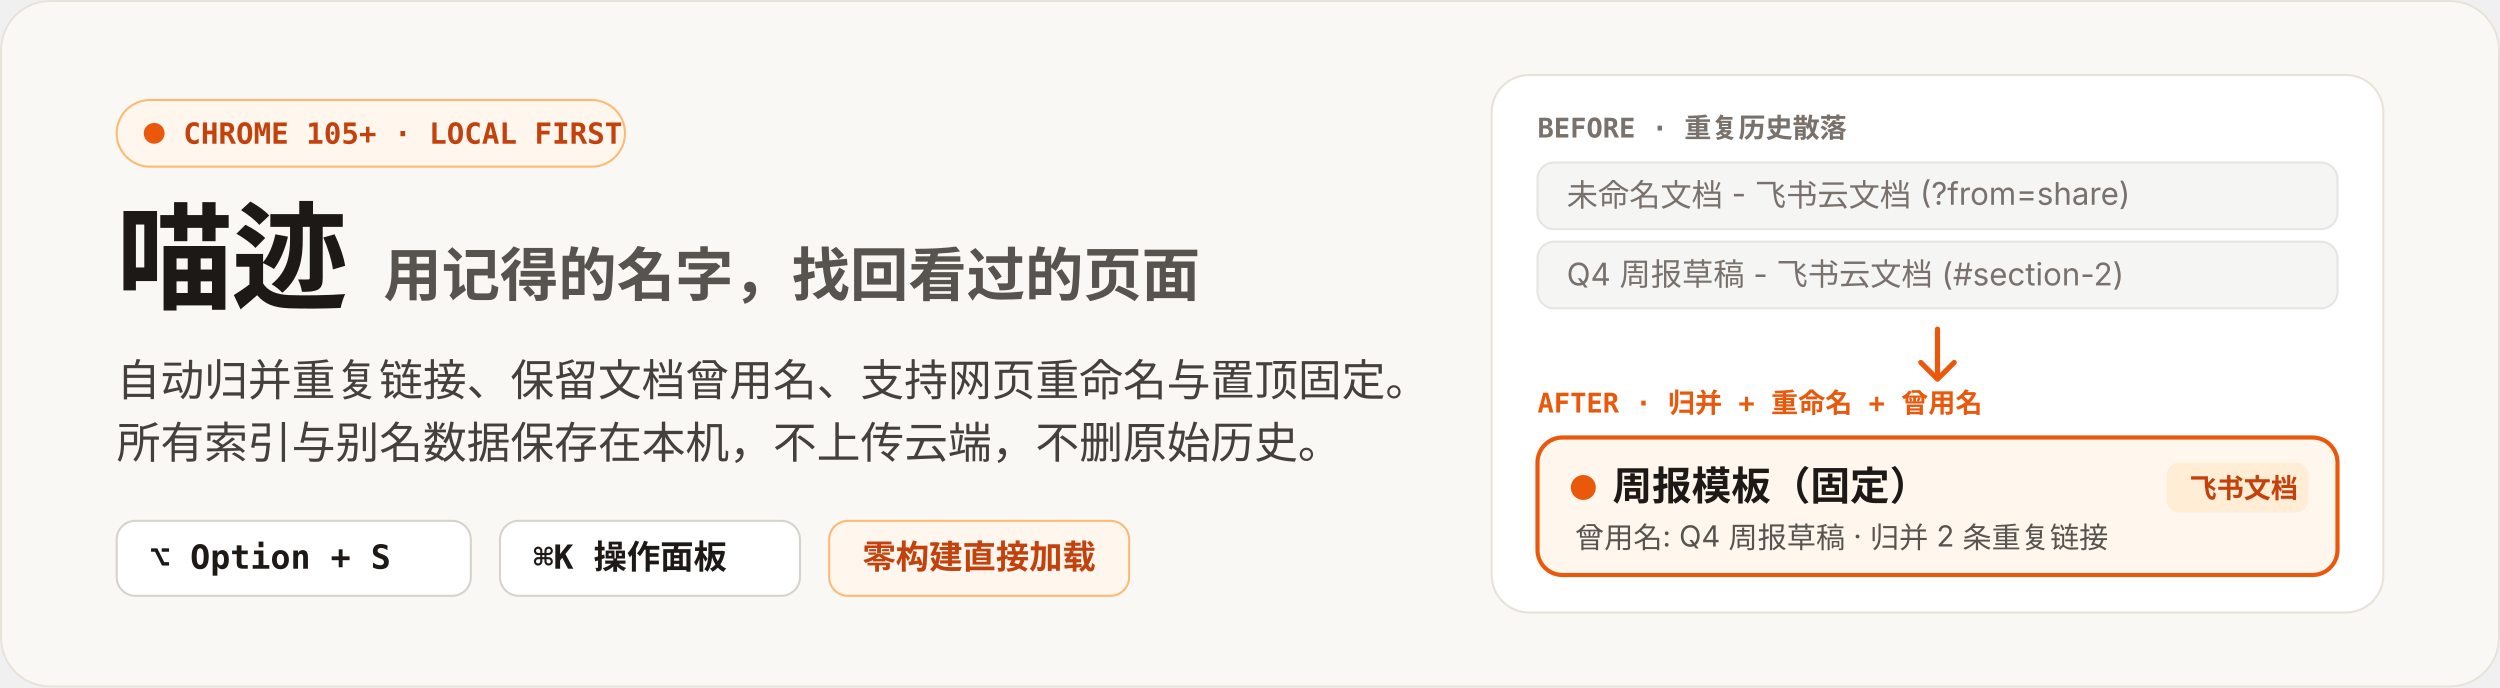
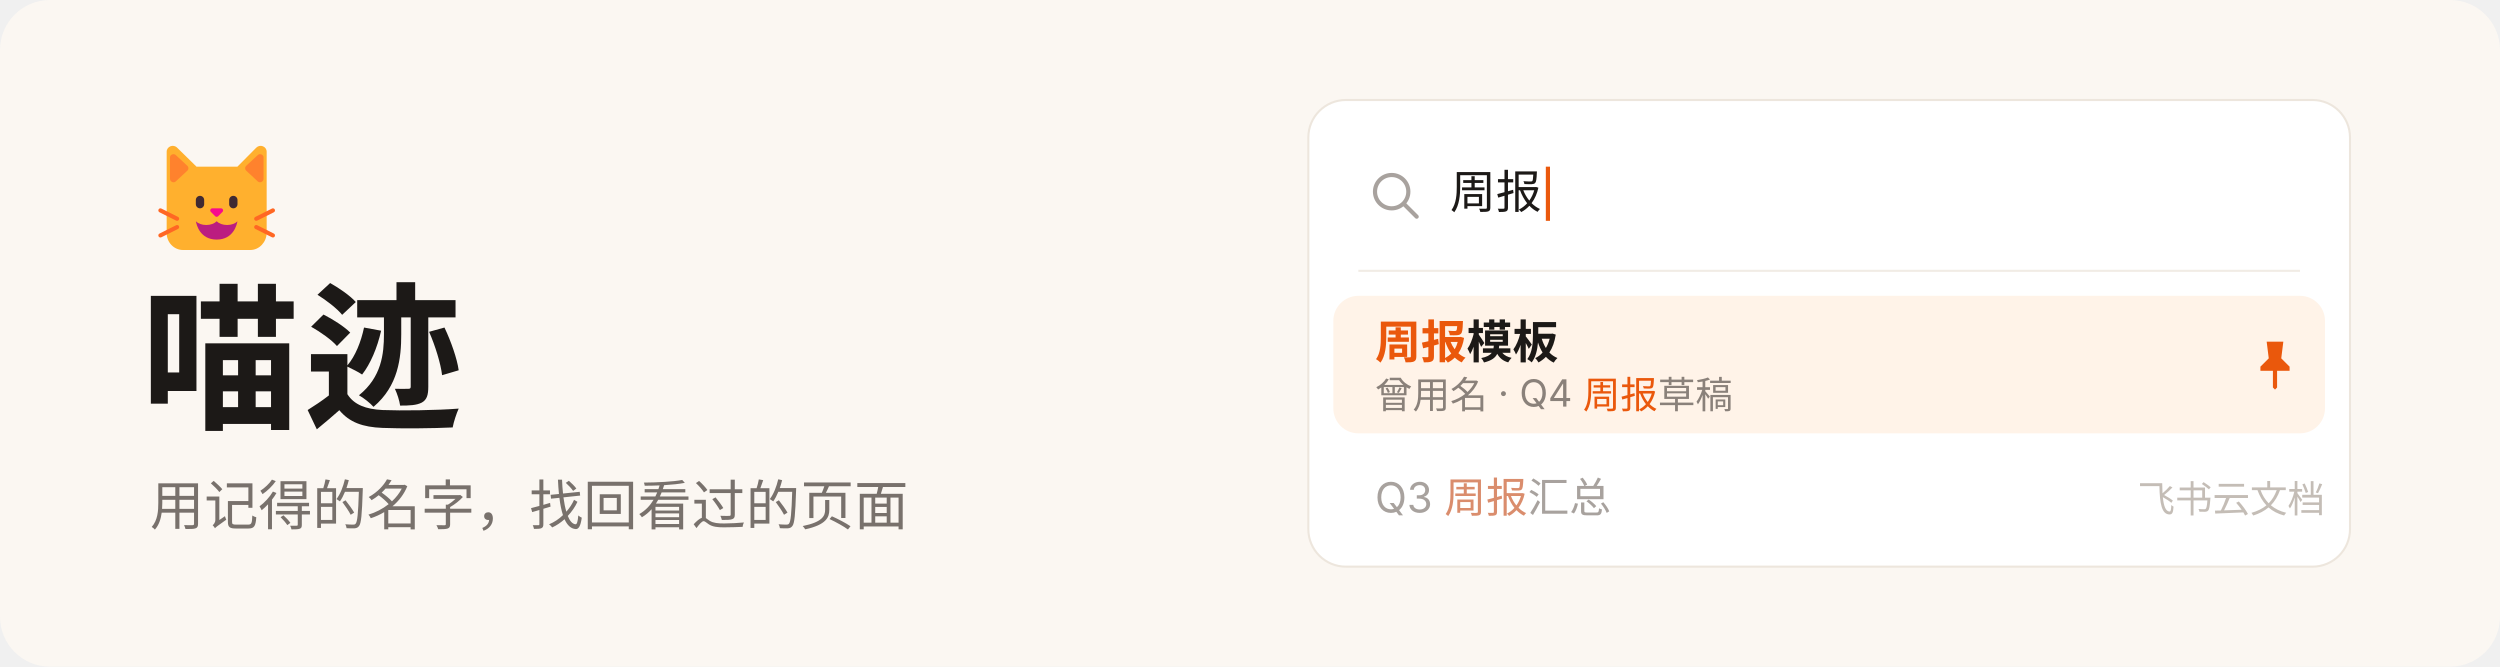
- <svg xmlns="http://www.w3.org/2000/svg" width="1200" height="330" viewBox="0 0 1200 330" role="img" aria-labelledby="title desc">
-   <rect width="1200" height="330" rx="24" fill="#FAF8F5" />
-   <rect x="0.5" y="0.5" width="1199" height="329" rx="23.5" fill="none" stroke="#E7E2DA" />
-   <g transform="translate(56 48)">
-     <rect x="0" y="0" width="244" height="32" rx="16" fill="#FFF7ED" stroke="#FDBA74" />
-     <circle cx="18" cy="16" r="5" fill="#EA580C" />
-     <text x="32" y="21" font-family="ui-monospace, SFMono-Regular, Menlo, monospace" font-size="14" font-weight="600" fill="#C2410C">CHROME 105+ · LOCAL FIRST</text>
-     <text x="0" y="96" font-family="-apple-system, BlinkMacSystemFont, 'Segoe UI', 'PingFang SC', sans-serif" font-size="56" font-weight="800" fill="#1C1917" letter-spacing="-1">喵迹</text>
-     <text x="128" y="94" font-family="-apple-system, BlinkMacSystemFont, 'Segoe UI', 'PingFang SC', sans-serif" font-size="28" font-weight="600" fill="#57534E">用记得的名字，找回看过的页面</text>
-     <text x="0" y="142" font-family="-apple-system, BlinkMacSystemFont, 'Segoe UI', 'PingFang SC', sans-serif" font-size="21" fill="#44403C">自动归并重复链接、保留文档曾用名、支持网页重命名与置顶固定。</text>
-     <text x="0" y="172" font-family="-apple-system, BlinkMacSystemFont, 'Segoe UI', 'PingFang SC', sans-serif" font-size="21" fill="#44403C">所有索引与别名数据保存在本机，不上传云端，不删原始历史。</text>
-     <g transform="translate(0 202)">
-       <rect x="0" y="0" width="170" height="36" rx="9" fill="#FFFFFF" stroke="#D6D3CD" />
-       <text x="16" y="23" font-family="ui-monospace, SFMono-Regular, Menlo, monospace" font-size="16" font-weight="600" fill="#1C1917">⌥ Option + S</text>
-       <rect x="184" y="0" width="144" height="36" rx="9" fill="#FFFFFF" stroke="#D6D3CD" />
-       <text x="200" y="23" font-family="ui-monospace, SFMono-Regular, Menlo, monospace" font-size="16" font-weight="600" fill="#1C1917">⌘K 操作面板</text>
-       <rect x="342" y="0" width="144" height="36" rx="9" fill="#FFF7ED" stroke="#FDBA74" />
-       <text x="358" y="23" font-family="-apple-system, BlinkMacSystemFont, 'Segoe UI', 'PingFang SC', sans-serif" font-size="16" font-weight="600" fill="#C2410C">零构建直接加载</text>
+ <svg xmlns="http://www.w3.org/2000/svg" width="1200" height="320" viewBox="0 0 1200 320" role="img" aria-labelledby="title desc">
+   <rect width="1200" height="320" rx="24" fill="#FBF7F2" />
+   <g id="title-block" font-family="-apple-system, BlinkMacSystemFont, 'PingFang SC', 'Segoe UI', sans-serif">
+     <g transform="translate(72 60) scale(2)">
+       <path d="M4 25.942C4 28.174 5.763 30 7.918 30H24.082C26.237 30 28 28.073 28 25.841V6.43C28 5.13 26.41 4.53 25.515 5.43L20.974 10H11.162L6.5 5.43C5.6 4.53 4 5.13 4 6.43V25.942Z" fill="#FFB02E" />
+       <path d="M9 10.927L6.2 13.527C5.7 14.027 4.8 13.627 4.8 12.927V7.726C4.8 7.126 5.7 6.726 6.2 7.226L9 9.826C9.3 10.127 9.3 10.627 9 10.927Z" fill="#FF822D" />
+       <path d="M23.05 10.927L25.85 13.527C26.35 14.027 27.25 13.627 27.25 12.927V7.726C27.25 7.126 26.35 6.726 25.85 7.226L23.05 9.826C22.75 10.127 22.75 10.627 23.05 10.927Z" fill="#FF822D" />
+       <path d="M17.043 20H14.957C14.512 20 14.289 20.539 14.604 20.854L15.646 21.896C15.842 22.092 16.158 22.092 16.354 21.896L17.396 20.854C17.711 20.539 17.488 20 17.043 20Z" fill="#F70A8D" />
+       <path d="M2.724 20.053C2.477 19.929 2.176 20.029 2.053 20.276C1.929 20.523 2.03 20.824 2.276 20.947L6.277 22.947C6.523 23.071 6.824 22.971 6.947 22.724C7.071 22.477 6.971 22.176 6.724 22.053L2.724 20.053Z" fill="#FF6723" />
+       <path d="M2.724 26.947C2.477 27.071 2.176 26.971 2.053 26.724C1.929 26.477 2.03 26.176 2.276 26.053L6.277 24.053C6.523 23.929 6.824 24.029 6.947 24.276C7.071 24.523 6.971 24.824 6.724 24.947L2.724 26.947Z" fill="#FF6723" />
+       <path d="M29.947 20.276C29.824 20.029 29.523 19.929 29.276 20.053L25.276 22.053C25.029 22.176 24.929 22.477 25.053 22.724C25.176 22.971 25.477 23.071 25.724 22.947L29.724 20.947C29.971 20.824 30.071 20.523 29.947 20.276Z" fill="#FF6723" />
+       <path d="M29.276 26.947C29.523 27.071 29.824 26.971 29.947 26.724C30.071 26.477 29.971 26.176 29.724 26.053L25.724 24.053C25.477 23.929 25.176 24.029 25.053 24.276C24.929 24.523 25.029 24.824 25.276 24.947L29.276 26.947Z" fill="#FF6723" />
+       <path d="M12 17C11.448 17 11 17.448 11 18V19C11 19.552 11.448 20 12 20C12.552 20 13 19.552 13 19V18C13 17.448 12.552 17 12 17Z" fill="#402A32" />
+       <path d="M20 17C19.448 17 19 17.448 19 18V19C19 19.552 19.448 20 20 20C20.552 20 21 19.552 21 19V18C21 17.448 20.552 17 20 17Z" fill="#402A32" />
+       <path d="M16 23.106C15.463 23.645 14.543 24 13.5 24C12.468 24 11.558 23.653 11.018 23.124C11.138 23.848 11.946 27.5 16 27.5C20.054 27.5 20.861 23.848 20.982 23.124C20.442 23.653 19.532 24 18.5 24C17.456 24 16.537 23.645 16 23.106Z" fill="#BB1D80" />
    </g>
+     <text x="68" y="200" font-size="76" font-weight="700" letter-spacing="2" fill="#1C1917">喵迹</text>
+     <text x="72" y="252" font-size="26" fill="#78716C">用记得的名字，找回看过的页面</text>
  </g>
-   <g transform="translate(716 36)">
-     <rect x="0" y="0" width="428" height="258" rx="18" fill="#FFFFFF" stroke="#E7E2DA" />
-     <text x="22" y="30" font-family="ui-monospace, SFMono-Regular, Menlo, monospace" font-size="13" font-weight="600" fill="#78716C">BEFORE · 重复历史散落</text>
-     <g transform="translate(22 42)">
-       <rect x="0" y="0" width="384" height="32" rx="8" fill="#F5F5F4" stroke="#E7E5E4" />
-       <text x="14" y="21" font-family="-apple-system, BlinkMacSystemFont, 'Segoe UI', 'PingFang SC', sans-serif" font-size="15" fill="#78716C">未命名文档 - 飞书云文档 (?from=share)</text>
-       <rect x="0" y="38" width="384" height="32" rx="8" fill="#F5F5F4" stroke="#E7E5E4" />
-       <text x="14" y="59" font-family="-apple-system, BlinkMacSystemFont, 'Segoe UI', 'PingFang SC', sans-serif" font-size="15" fill="#78716C">Q4 周报草稿 - 飞书云文档 (#section-2)</text>
+   <g id="search-popup" transform="translate(628 48)" font-family="-apple-system, BlinkMacSystemFont, 'PingFang SC', 'Segoe UI', sans-serif">
+     <rect width="500" height="224" rx="18" fill="#FFFFFF" stroke="#EDE6DD" />
+     <g id="query">
+       <circle cx="40" cy="44" r="8" fill="none" stroke="#A8A29E" stroke-width="2" />
+       <path d="M46 50 L52 56" stroke="#A8A29E" stroke-width="2" stroke-linecap="round" />
+       <text x="68" y="52" font-size="22" fill="#1C1917">周报</text>
+       <rect x="114" y="32" width="2" height="26" fill="#EA580C" />
+       <path d="M24 82 H476" stroke="#F1ECE5" />
    </g>
-     <path d="M214 122 L214 146 M206 138 L214 146 L222 138" stroke="#EA580C" stroke-width="2.5" stroke-linecap="round" stroke-linejoin="round" fill="none" />
-     <text x="22" y="162" font-family="ui-monospace, SFMono-Regular, Menlo, monospace" font-size="13" font-weight="700" fill="#EA580C">AFTER · 归并 + 重命名 + 曾用名</text>
-     <g transform="translate(22 174)">
-       <rect x="0" y="0" width="384" height="66" rx="12" fill="#FFF7ED" stroke="#EA580C" stroke-width="2" />
-       <circle cx="22" cy="24" r="6" fill="#EA580C" />
-       <text x="36" y="30" font-family="-apple-system, BlinkMacSystemFont, 'Segoe UI', 'PingFang SC', sans-serif" font-size="19" font-weight="700" fill="#1C1917">周报模板（固定）</text>
-       <rect x="302" y="12" width="68" height="24" rx="6" fill="#FFEDD5" />
-       <text x="313" y="29" font-family="-apple-system, BlinkMacSystemFont, 'Segoe UI', 'PingFang SC', sans-serif" font-size="13" font-weight="600" fill="#C2410C">飞书文档</text>
-       <text x="18" y="53" font-family="-apple-system, BlinkMacSystemFont, 'Segoe UI', 'PingFang SC', sans-serif" font-size="14" fill="#57534E">曾用名: Q4 周报草稿 · 归并 2 条重复链接</text>
+     <g id="hit" transform="translate(12 94)">
+       <rect width="476" height="66" rx="12" fill="#FFF3E8" />
+       <text x="20" y="30" font-size="22" font-weight="600" fill="#1C1917">
+         <tspan fill="#EA580C">周报</tspan>模板</text>
+       <text x="20" y="54" font-size="18" fill="#8A817A">曾用名 · Q4 <tspan fill="#EA580C">周报</tspan>草稿</text>
+       <g transform="translate(442 22)" fill="#EA580C">
+         <path d="M6 0 H14 L13 8 L17 12 V14 H11 V22 L10 23 L9 22 V14 H3 V12 L7 8 Z" />
+       </g>
+     </g>
+     <g id="other" transform="translate(32 172)">
+       <text x="0" y="26" font-size="20" fill="#A8A29E">Q3 <tspan fill="#C2410C" fill-opacity=".6">周报</tspan>汇总</text>
+       <text x="456" y="26" font-size="18" fill="#C4BDB6" text-anchor="end">飞书云文档</text>
    </g>
  </g>
</svg>
